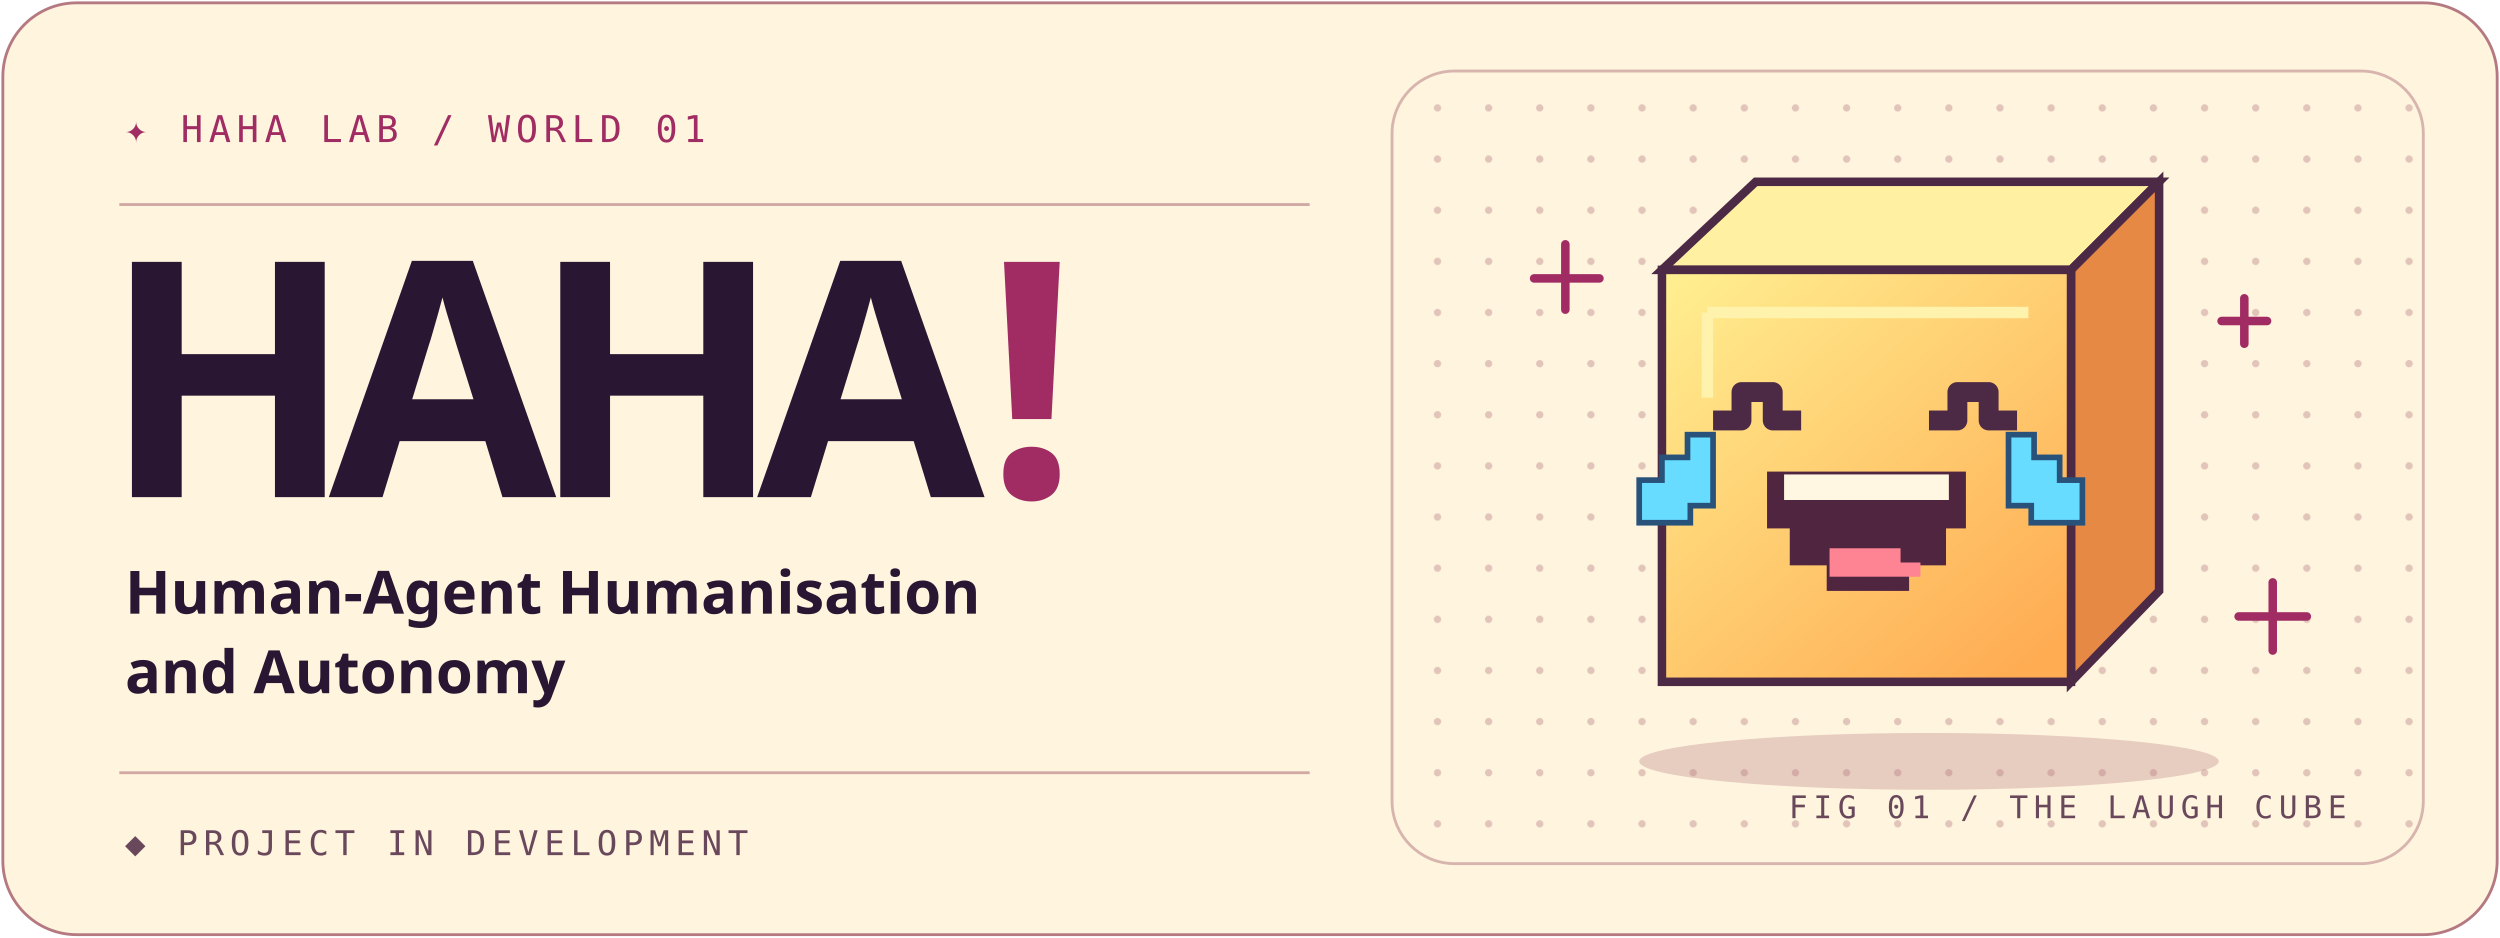
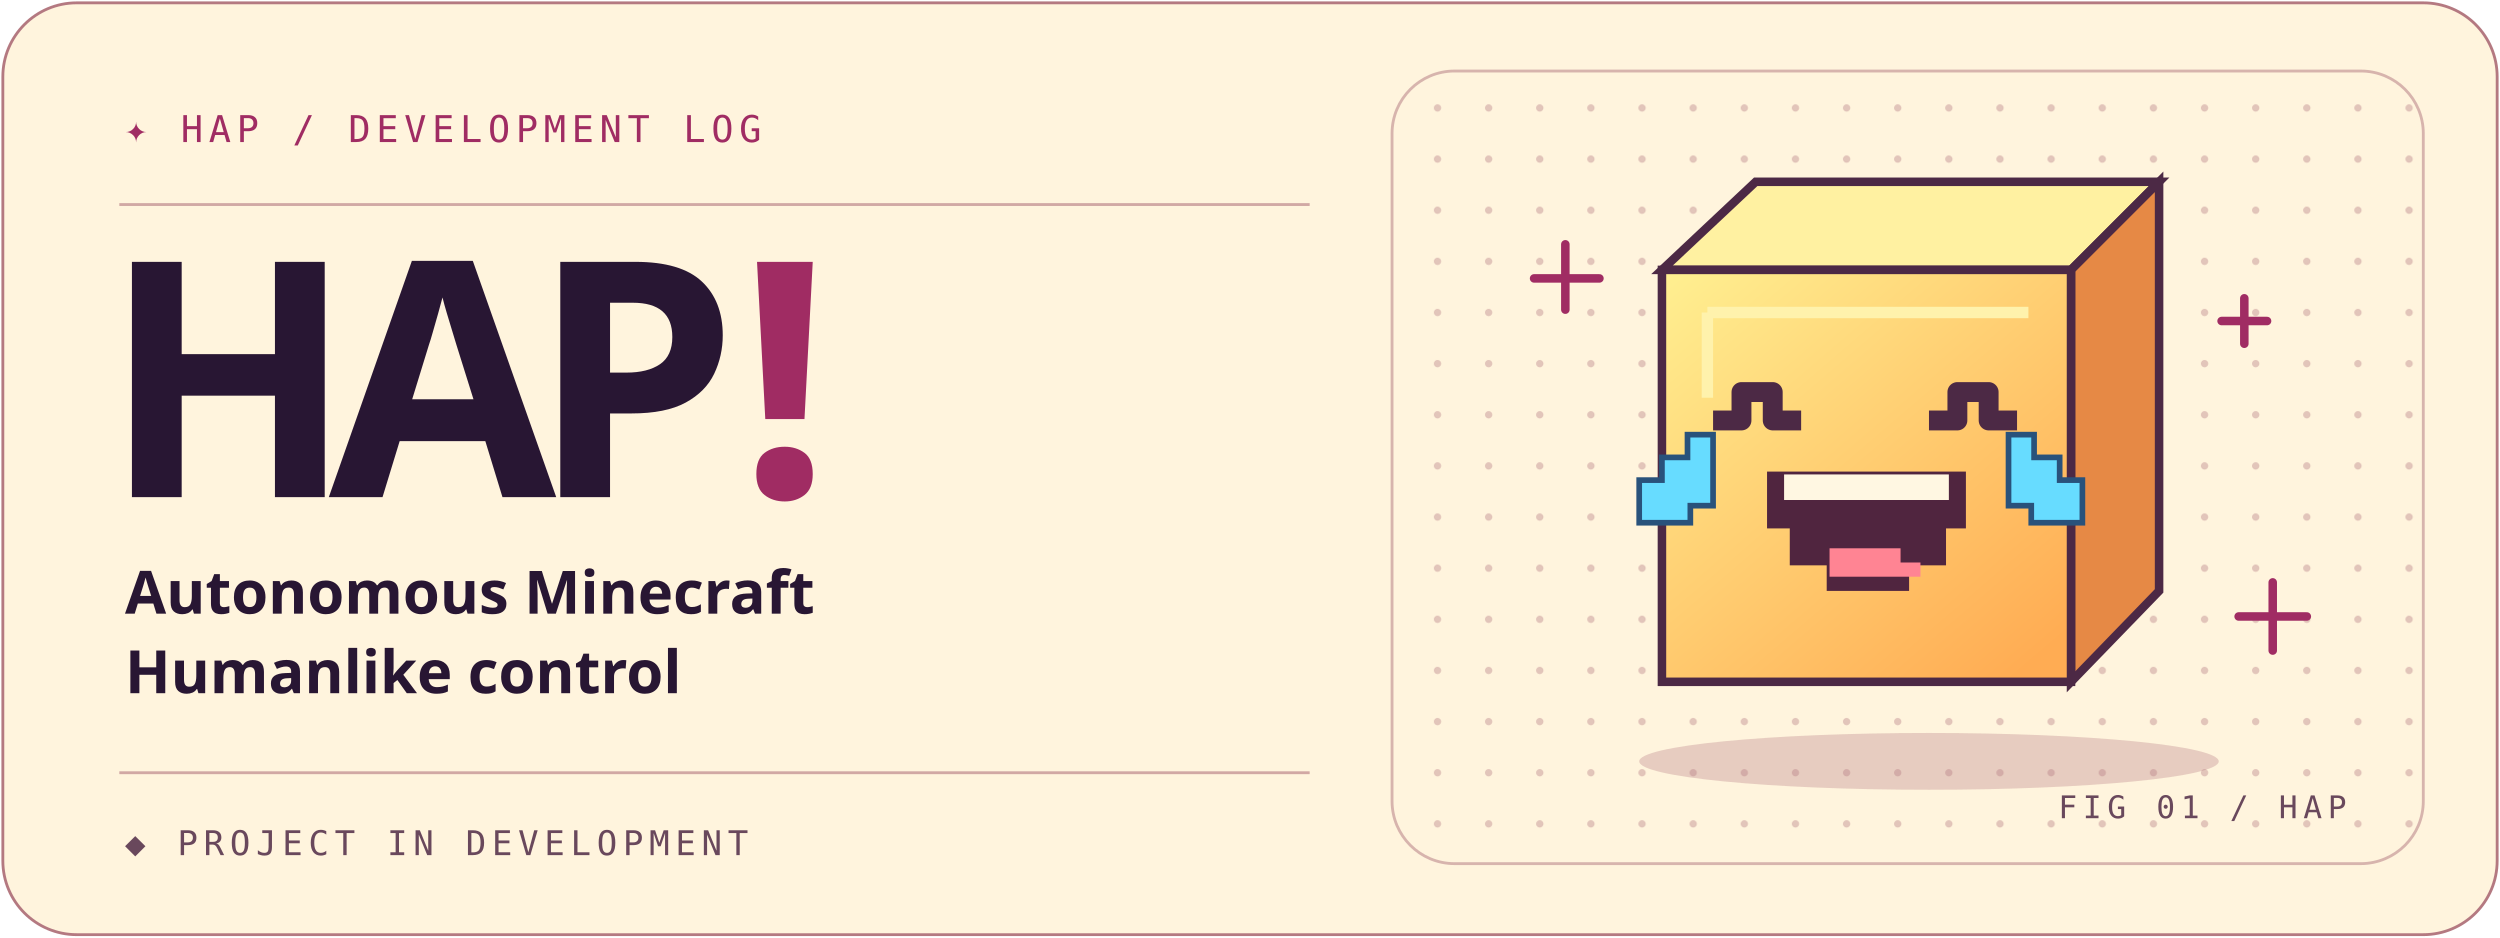
<svg xmlns="http://www.w3.org/2000/svg" viewBox="0 0 880 330">
  <style>
.tear{animation:drop 1.1s ease-out 3;transform-box:fill-box;transform-origin:center}
.tear.right{animation-delay:.17s}
.spark{animation:flash 1.25s ease-in-out 3}
+ .mascot{animation:bounce 1.25s ease-in-out 3}
+ @keyframes bounce{40%{transform:translateY(-5px)}}
@keyframes drop{0%,100%{transform:translateY(0);opacity:1}45%{transform:translateY(8px) rotate(8deg);opacity:.8}}
@keyframes flash{50%{opacity:.28}}
- @media (prefers-reduced-motion:reduce){.tear,.spark{animation:none}}
+ @media (prefers-reduced-motion:reduce){.tear,.spark,.mascot{animation:none}}
</style>
  <defs>
    <pattern id="dot" width="18" height="18" patternUnits="userSpaceOnUse">
      <circle cx="2" cy="2" r="1.3" fill="#b47981" opacity=".38" />
    </pattern>
    <linearGradient id="gold" x2=".85" y2="1" gradientUnits="objectBoundingBox">
      <stop stop-color="#fff091" />
      <stop offset="1" stop-color="#ffac53" />
    </linearGradient>
  </defs>
  <rect x="1" y="1" width="878" height="328" rx="26" fill="#fff4dd" stroke="#b47981" />
  <rect x="490" y="25" width="363" height="279" rx="22" fill="url(#dot)" stroke="#b47981" stroke-opacity=".52" />
  <path d="M42 72H461M42 272H461" stroke="#b47981" opacity=".62" />
-   <text x="44" y="50" font-family="monospace" letter-spacing="2" fill="#a02c63" font-size="13">✦  HAHA LAB / WORLD 01</text>
-   <text x="36" y="175" font-family="system-ui, sans-serif" font-size="116" font-weight="950" letter-spacing="-9" fill="#281633">HAHA<tspan fill="#a02c63">!</tspan>
+   <text x="44" y="50" font-family="monospace" letter-spacing="2" fill="#a02c63" font-size="13">✦  HAP / DEVELOPMENT LOG</text>
+   <text x="36" y="175" font-family="system-ui, sans-serif" font-size="116" font-weight="900" letter-spacing="-9" fill="#281633">HAP<tspan fill="#a02c63">!</tspan>
  </text>
-   <text x="44" y="216" font-family="system-ui, sans-serif" font-size="21" font-weight="650" fill="#281633">Human-Agent Humanisation</text>
-   <text x="44" y="244" font-family="system-ui, sans-serif" font-size="21" font-weight="650" fill="#281633">and Autonomy</text>
+   <text x="44" y="216" font-family="system-ui, sans-serif" font-size="21" font-weight="650" fill="#281633">Autonomous Minecraft</text>
+   <text x="44" y="244" font-family="system-ui, sans-serif" font-size="21" font-weight="650" fill="#281633">Humanlike control</text>
  <text x="44" y="301" font-family="monospace" letter-spacing="2" font-size="12" fill="#69485c">◆  PROJECT IN DEVELOPMENT</text>
  <ellipse cx="679" cy="268" rx="102" ry="10" fill="#b47981" opacity=".32" />
-   <path d="M585 95l33-31h142l-31 31z" fill="#fff1a1" stroke="#4c2945" stroke-width="3" />
-   <path d="M729 95l31-31v144l-31 32z" fill="#e68945" stroke="#4c2945" stroke-width="3" />
-   <path d="M585 95h144v145H585z" fill="url(#gold)" stroke="#4c2945" stroke-width="3" />
-   <path d="M601 110h113M601 110v30" fill="none" stroke="#fff2ac" stroke-width="4" />
-   <path d="M603 148h10v-10h11v10h10m45 0h10v-10h11v10h10" fill="none" stroke="#4c2945" stroke-width="7" stroke-linejoin="round" />
-   <path d="M622 166h70v20h-7v13h-13v9h-29v-9h-13v-13h-8z" fill="#50253f" />
-   <path d="M628 167h58v9h-58z" fill="#fff7e2" />
-   <path d="M644 198v-5h25v5h7v5h-32z" fill="#ff8493" />
-   <path class="tear" d="M603 153h-9v8h-9v8h-8v15h18v-6h8z" fill="#67dcff" stroke="#29527b" stroke-width="2" />
-   <path class="tear right" d="M707 153h9v8h9v8h8v15h-18v-6h-8z" fill="#67dcff" stroke="#29527b" stroke-width="2" />
+   <g class="mascot">
+     <path d="M585 95l33-31h142l-31 31z" fill="#fff1a1" stroke="#4c2945" stroke-width="3" />
+     <path d="M729 95l31-31v144l-31 32z" fill="#e68945" stroke="#4c2945" stroke-width="3" />
+     <path d="M585 95h144v145H585z" fill="url(#gold)" stroke="#4c2945" stroke-width="3" />
+     <path d="M601 110h113M601 110v30" fill="none" stroke="#fff2ac" stroke-width="4" />
+     <path d="M603 148h10v-10h11v10h10m45 0h10v-10h11v10h10" fill="none" stroke="#4c2945" stroke-width="7" stroke-linejoin="round" />
+     <path d="M622 166h70v20h-7v13h-13v9h-29v-9h-13v-13h-8z" fill="#50253f" />
+     <path d="M628 167h58v9h-58z" fill="#fff7e2" />
+     <path d="M644 198v-5h25v5h7v5h-32z" fill="#ff8493" />
+     <path class="tear" d="M603 153h-9v8h-9v8h-8v15h18v-6h8z" fill="#67dcff" stroke="#29527b" stroke-width="2" />
+     <path class="tear right" d="M707 153h9v8h9v8h8v15h-18v-6h-8z" fill="#67dcff" stroke="#29527b" stroke-width="2" />
+   </g>
  <path class="spark" d="M551 86v23m-11-11h23m237 107v24m-12-12h24M790 105v16m-8-8h16" stroke="#a02c63" stroke-width="3" stroke-linecap="round" />
-   <text x="826" y="288" font-family="monospace" letter-spacing="2" text-anchor="end" font-size="11" fill="#69485c">FIG 01 / THE LAUGH CUBE</text>
+   <text x="826" y="288" font-family="monospace" letter-spacing="2" text-anchor="end" font-size="11" fill="#69485c">FIG 01 / HAP</text>
</svg>
